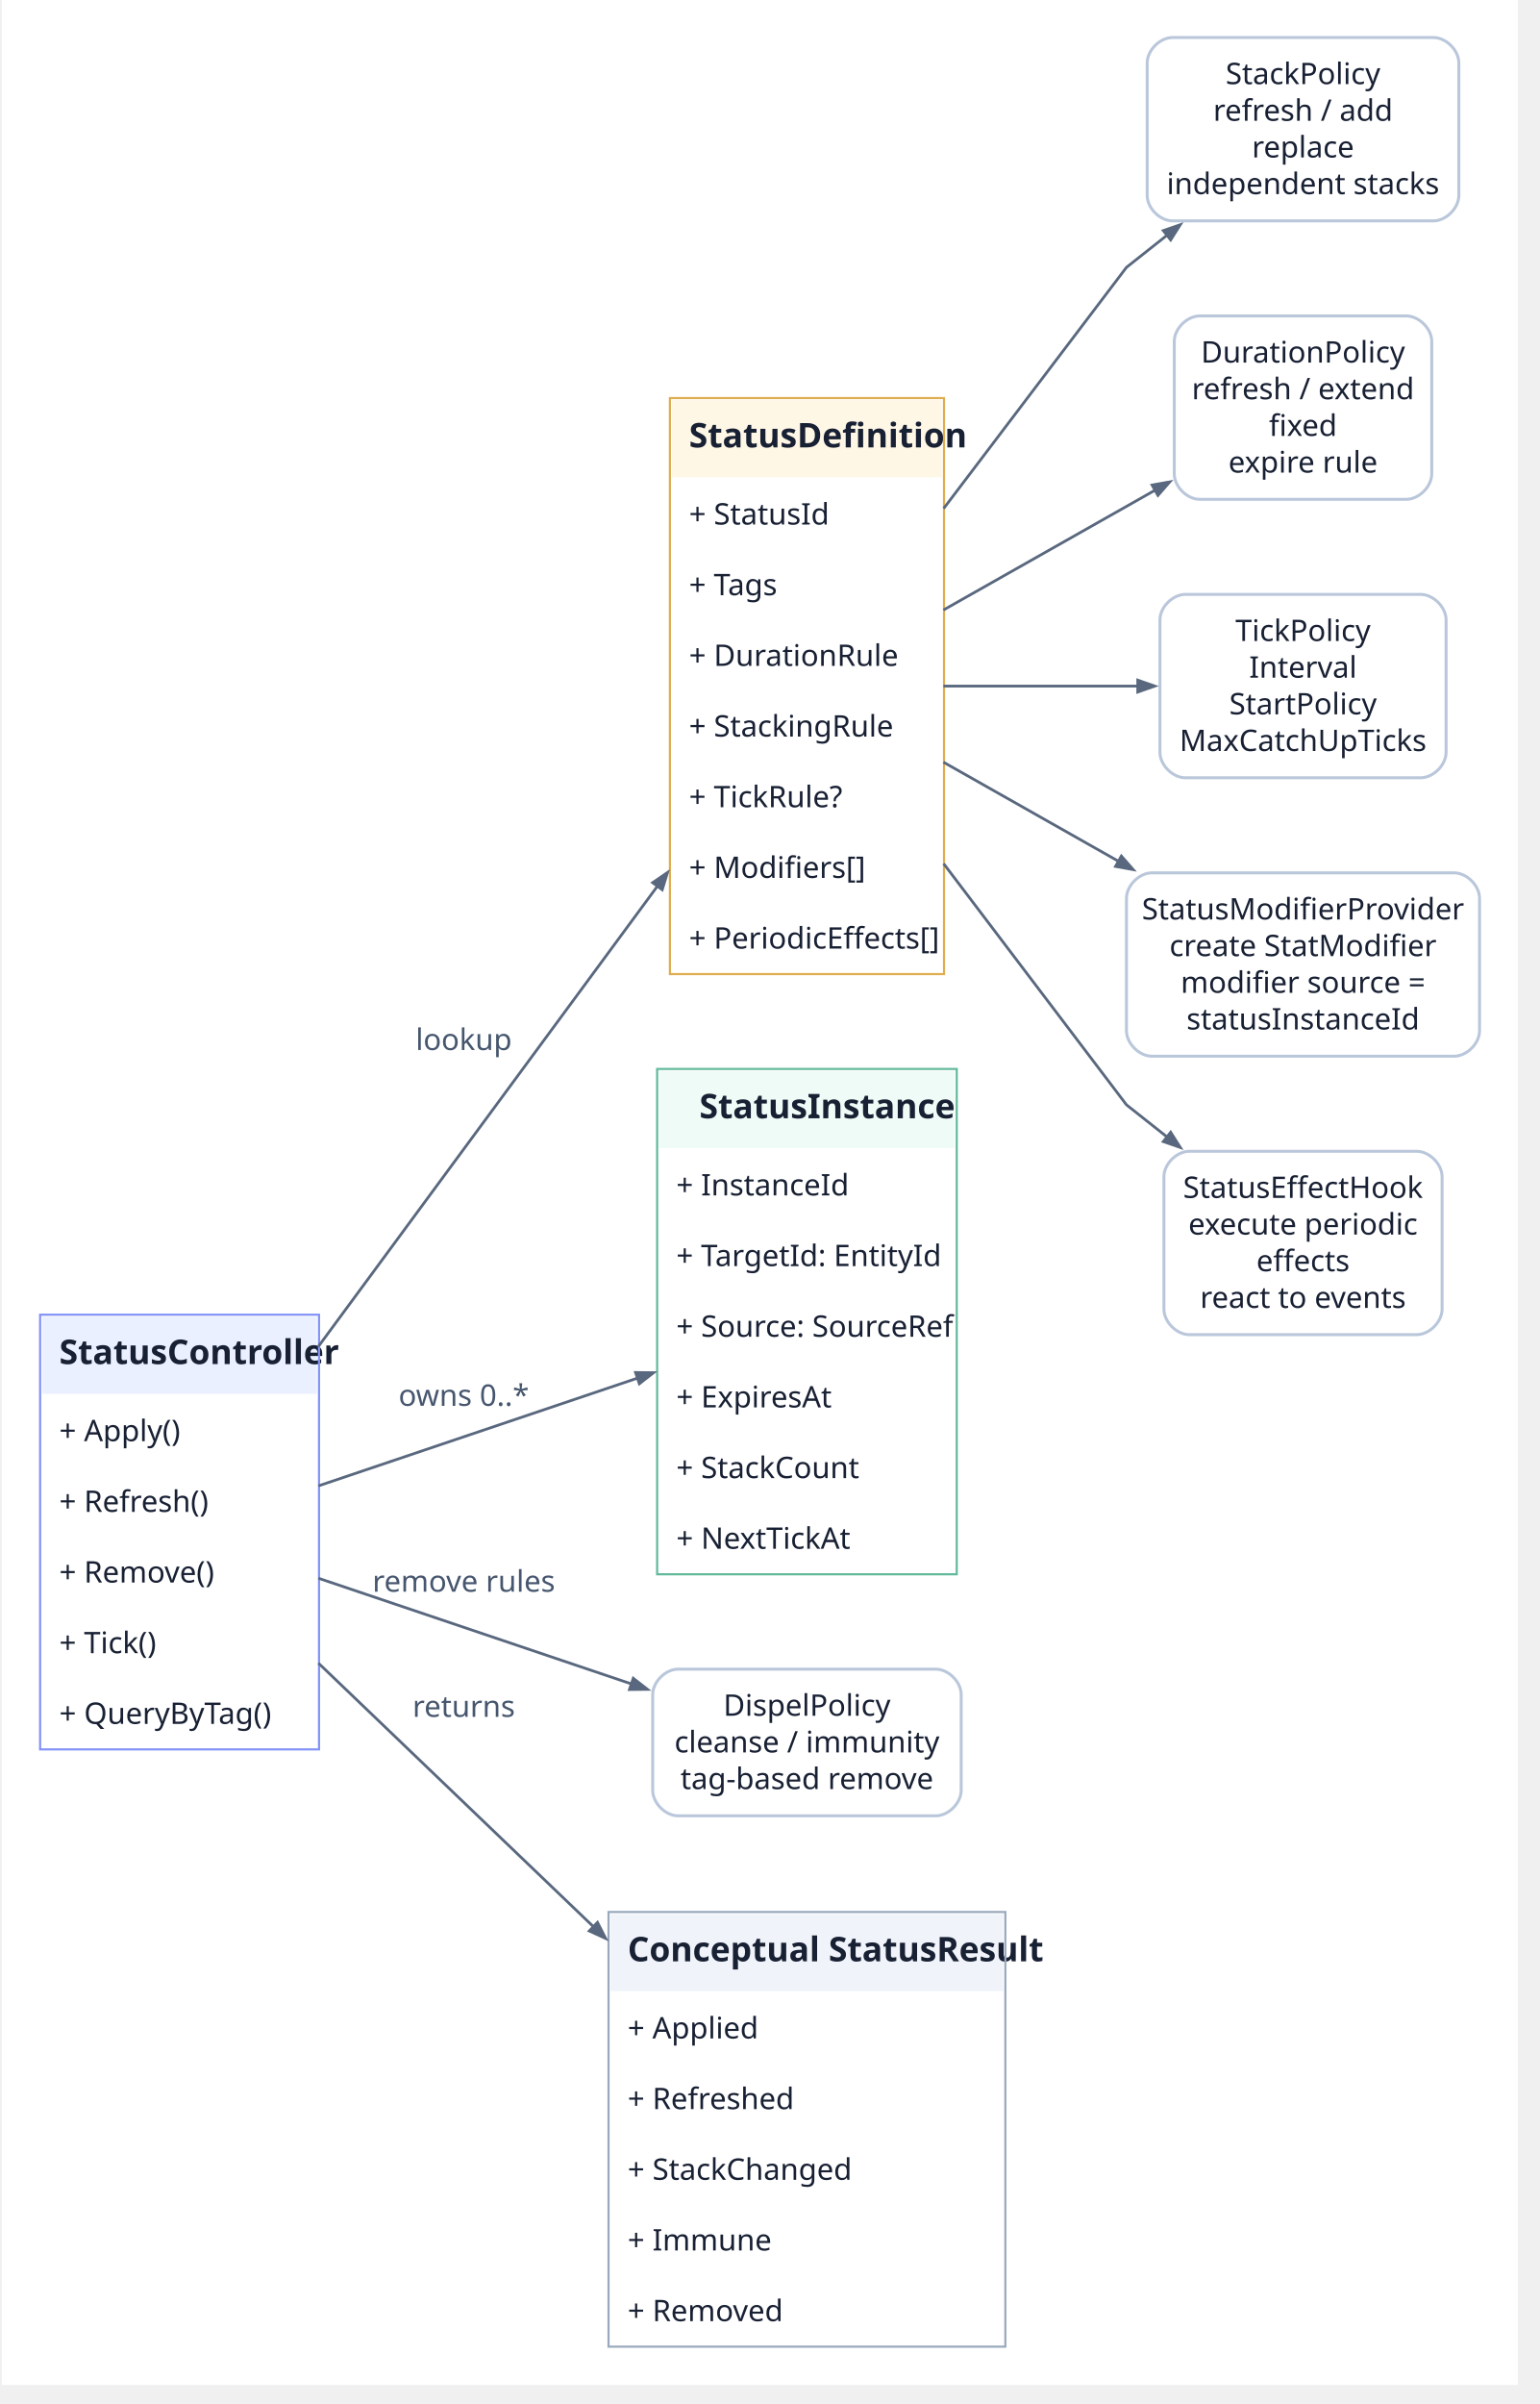
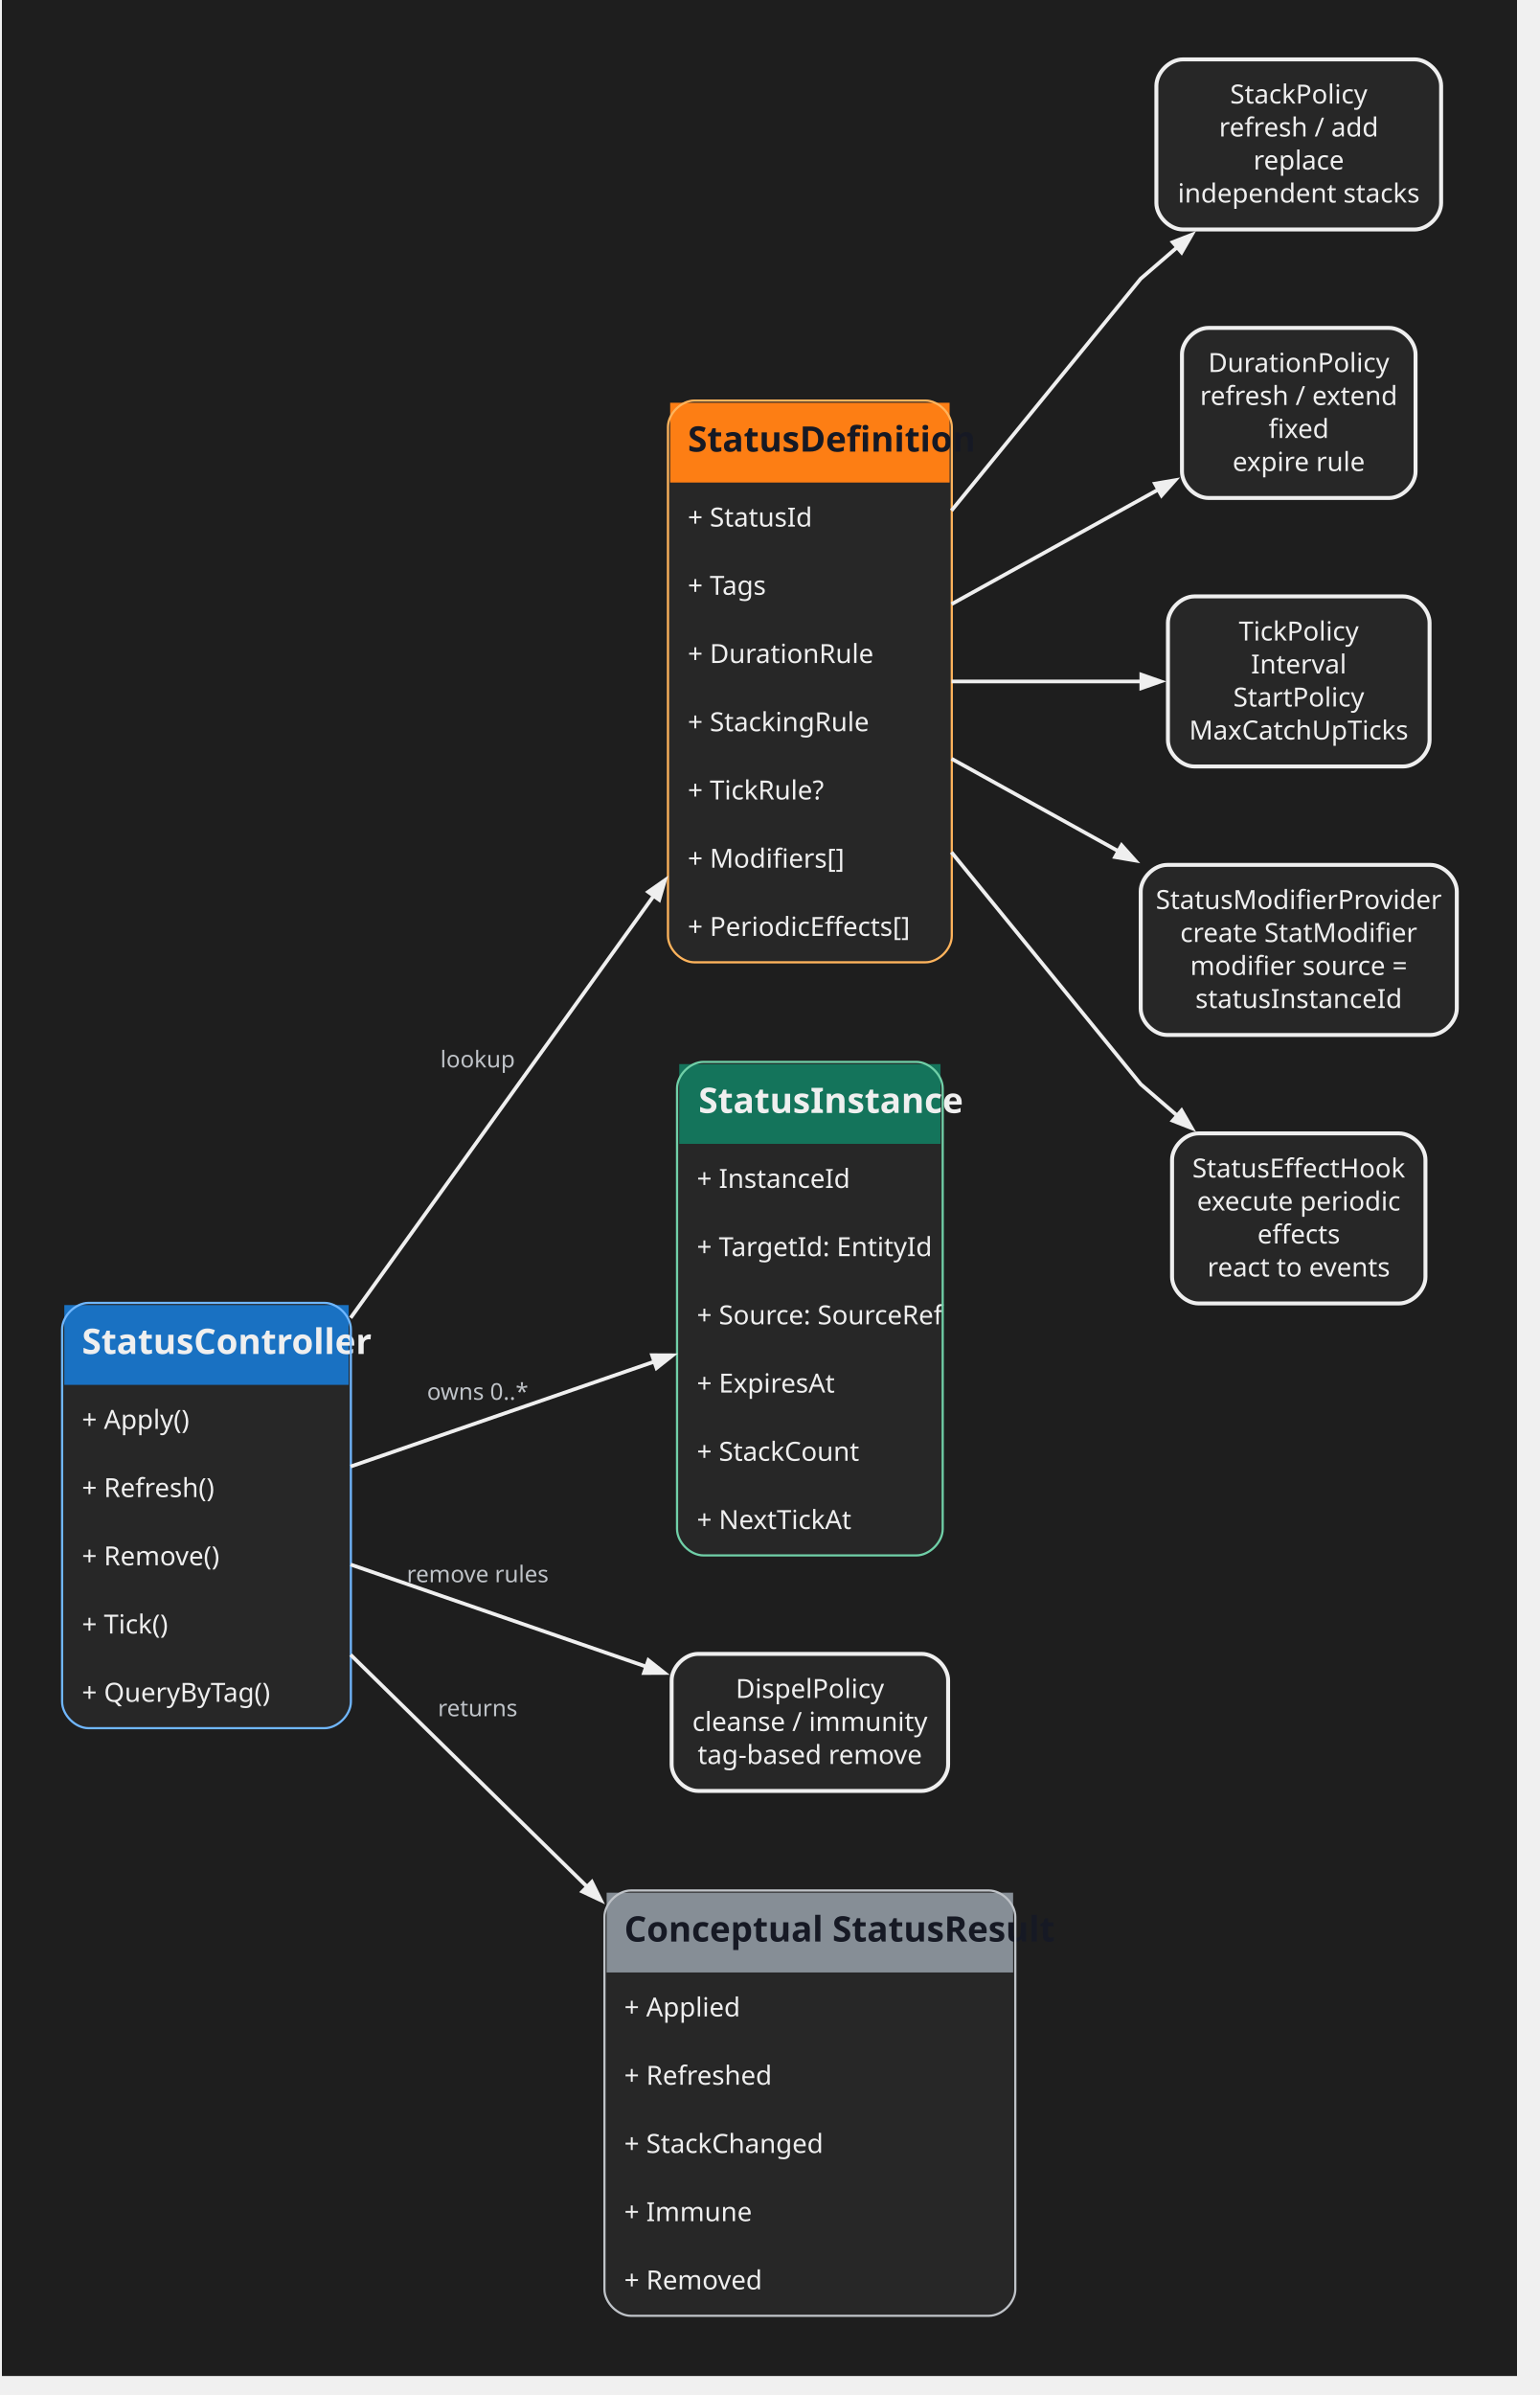
- <svg xmlns="http://www.w3.org/2000/svg" width="974pt" height="1520pt" viewBox="12.00 12.00 963.00 1508.00">
-   <g id="graph0" class="graph" transform="scale(1.33333 1.33333) rotate(0) translate(26.64 1113.03)">
-     <polygon fill="#ffffff" stroke="none" points="-18,18 -18,-1104.39 695.42,-1104.39 695.42,18 -18,18" />
+ <svg xmlns="http://www.w3.org/2000/svg" data-diagram-theme="chalkboard-dark-v1" width="941pt" height="1463pt" viewBox="12.00 12.00 930.00 1451.00">
+   <g id="graph0" class="graph" transform="scale(1.33333 1.33333) rotate(0) translate(36 1061.26)">
+     <polygon fill="#1e1e1e" stroke="none" points="-27.36,27.36 -27.36,-1052.62 661.28,-1052.62 661.28,27.36 -27.36,27.36" />
    <g id="node1" class="node">
-       <path fill="#ffffff" stroke="none" stroke-width="1.4" d="M413.38,-916.75C413.38,-916.75 308.38,-916.75 308.38,-916.75 302.38,-916.75 296.38,-910.75 296.38,-904.75 296.38,-904.75 296.38,-657.75 296.38,-657.75 296.38,-651.75 302.38,-645.75 308.38,-645.75 308.38,-645.75 413.38,-645.75 413.38,-645.75 419.38,-645.75 425.38,-651.75 425.38,-657.75 425.38,-657.75 425.38,-904.75 425.38,-904.75 425.38,-910.75 419.38,-916.75 413.38,-916.75" />
-       <polygon fill="#fff7e6" stroke="none" points="297.38,-879.5 297.38,-915.75 424.38,-915.75 424.38,-879.5 297.38,-879.5" />
-       <text xml:space="preserve" text-anchor="start" x="305.38" y="-893.55" font-family="Noto Sans KR" font-weight="bold" font-size="16.00" fill="#182033">StatusDefinition</text>
-       <text xml:space="preserve" text-anchor="start" x="305.38" y="-857.25" font-family="Noto Sans KR" font-size="14.00" fill="#182033">+ StatusId</text>
-       <text xml:space="preserve" text-anchor="start" x="305.38" y="-824" font-family="Noto Sans KR" font-size="14.00" fill="#182033">+ Tags</text>
-       <text xml:space="preserve" text-anchor="start" x="305.38" y="-790.75" font-family="Noto Sans KR" font-size="14.00" fill="#182033">+ DurationRule</text>
-       <text xml:space="preserve" text-anchor="start" x="305.38" y="-757.5" font-family="Noto Sans KR" font-size="14.00" fill="#182033">+ StackingRule</text>
-       <text xml:space="preserve" text-anchor="start" x="305.38" y="-724.25" font-family="Noto Sans KR" font-size="14.00" fill="#182033">+ TickRule?</text>
-       <text xml:space="preserve" text-anchor="start" x="305.38" y="-691" font-family="Noto Sans KR" font-size="14.00" fill="#182033">+ Modifiers[]</text>
-       <text xml:space="preserve" text-anchor="start" x="305.38" y="-657.75" font-family="Noto Sans KR" font-size="14.00" fill="#182033">+ PeriodicEffects[]</text>
-       <polygon fill="none" stroke="#e0ad4e" points="296.38,-645.75 296.38,-916.75 425.38,-916.75 425.38,-645.75 296.38,-645.75" />
+       <path fill="#272727" stroke="none" stroke-width="1.8" d="M392.38,-870.25C392.38,-870.25 287.38,-870.25 287.38,-870.25 281.38,-870.25 275.38,-864.25 275.38,-858.25 275.38,-858.25 275.38,-627 275.38,-627 275.38,-621 281.38,-615 287.38,-615 287.38,-615 392.38,-615 392.38,-615 398.38,-615 404.38,-621 404.38,-627 404.38,-627 404.38,-858.25 404.38,-858.25 404.38,-864.25 398.38,-870.25 392.38,-870.25" />
+       <path fill="#272727" stroke="none" d="M287.38,-615C287.38,-615 392.38,-615 392.38,-615 398.38,-615 404.38,-621 404.38,-627 404.38,-627 404.38,-858.25 404.38,-858.25 404.38,-864.25 398.38,-870.25 392.38,-870.25 392.38,-870.25 287.38,-870.25 287.38,-870.25 281.38,-870.25 275.38,-864.25 275.38,-858.25 275.38,-858.25 275.38,-627 275.38,-627 275.38,-621 281.38,-615 287.38,-615" />
+       <polygon fill="#fd7e14" stroke="none" points="276.38,-833 276.38,-869.25 403.38,-869.25 403.38,-833 276.38,-833" />
+       <text xml:space="preserve" text-anchor="start" x="284.38" y="-847.05" font-family="Noto Sans KR" font-weight="bold" font-size="16.00" fill="#161924">StatusDefinition</text>
+       <text xml:space="preserve" text-anchor="start" x="284.38" y="-813" font-family="Noto Sans KR" font-size="12.00" fill="#efefef">+ StatusId</text>
+       <text xml:space="preserve" text-anchor="start" x="284.38" y="-782" font-family="Noto Sans KR" font-size="12.00" fill="#efefef">+ Tags</text>
+       <text xml:space="preserve" text-anchor="start" x="284.38" y="-751" font-family="Noto Sans KR" font-size="12.00" fill="#efefef">+ DurationRule</text>
+       <text xml:space="preserve" text-anchor="start" x="284.38" y="-720" font-family="Noto Sans KR" font-size="12.00" fill="#efefef">+ StackingRule</text>
+       <text xml:space="preserve" text-anchor="start" x="284.38" y="-689" font-family="Noto Sans KR" font-size="12.00" fill="#efefef">+ TickRule?</text>
+       <text xml:space="preserve" text-anchor="start" x="284.38" y="-658" font-family="Noto Sans KR" font-size="12.00" fill="#efefef">+ Modifiers[]</text>
+       <text xml:space="preserve" text-anchor="start" x="284.38" y="-627" font-family="Noto Sans KR" font-size="12.00" fill="#efefef">+ PeriodicEffects[]</text>
+       <path fill="none" stroke="#ffb45c" d="M287.38,-615C287.38,-615 392.38,-615 392.38,-615 398.38,-615 404.38,-621 404.38,-627 404.38,-627 404.38,-858.25 404.38,-858.25 404.38,-864.25 398.38,-870.25 392.38,-870.25 392.38,-870.25 287.38,-870.25 287.38,-870.25 281.38,-870.25 275.38,-864.25 275.38,-858.25 275.38,-858.25 275.38,-627 275.38,-627 275.38,-621 281.38,-615 287.38,-615" />
    </g>
    <g id="node4" class="node">
-       <path fill="#ffffff" stroke="#bac7db" stroke-width="1.4" d="M655.67,-1086.39C655.67,-1086.39 533,-1086.39 533,-1086.39 527,-1086.39 521,-1080.39 521,-1074.39 521,-1074.39 521,-1012.11 521,-1012.11 521,-1006.11 527,-1000.11 533,-1000.11 533,-1000.11 655.67,-1000.11 655.67,-1000.11 661.67,-1000.11 667.67,-1006.11 667.67,-1012.11 667.67,-1012.11 667.67,-1074.39 667.67,-1074.39 667.67,-1080.39 661.67,-1086.39 655.67,-1086.39" />
-       <text xml:space="preserve" text-anchor="middle" x="594.33" y="-1064.45" font-family="Noto Sans KR" font-size="14.00" fill="#182033">StackPolicy</text>
-       <text xml:space="preserve" text-anchor="middle" x="594.33" y="-1047.2" font-family="Noto Sans KR" font-size="14.00" fill="#182033">refresh / add</text>
-       <text xml:space="preserve" text-anchor="middle" x="594.33" y="-1029.95" font-family="Noto Sans KR" font-size="14.00" fill="#182033">replace</text>
-       <text xml:space="preserve" text-anchor="middle" x="594.33" y="-1012.7" font-family="Noto Sans KR" font-size="14.00" fill="#182033">independent stacks</text>
+       <path fill="#272727" stroke="#efefef" stroke-width="1.8" d="M614.79,-1025.27C614.79,-1025.27 509.37,-1025.27 509.37,-1025.27 503.37,-1025.27 497.37,-1019.27 497.37,-1013.27 497.37,-1013.27 497.37,-959.99 497.37,-959.99 497.37,-953.99 503.37,-947.99 509.37,-947.99 509.37,-947.99 614.79,-947.99 614.79,-947.99 620.79,-947.99 626.79,-953.99 626.79,-959.99 626.79,-959.99 626.79,-1013.27 626.79,-1013.27 626.79,-1019.27 620.79,-1025.27 614.79,-1025.27" />
+       <text xml:space="preserve" text-anchor="middle" x="562.08" y="-1005.23" font-family="Noto Sans KR" font-size="12.00" fill="#efefef">StackPolicy</text>
+       <text xml:space="preserve" text-anchor="middle" x="562.08" y="-990.23" font-family="Noto Sans KR" font-size="12.00" fill="#efefef">refresh / add</text>
+       <text xml:space="preserve" text-anchor="middle" x="562.08" y="-975.23" font-family="Noto Sans KR" font-size="12.00" fill="#efefef">replace</text>
+       <text xml:space="preserve" text-anchor="middle" x="562.08" y="-960.23" font-family="Noto Sans KR" font-size="12.00" fill="#efefef">independent stacks</text>
    </g>
    <g id="edge1" class="edge">
-       <path fill="none" stroke="#59687e" stroke-width="1.3" d="M425.22,-864.8C465.94,-918.49 511.25,-978.25 511.25,-978.25 511.25,-978.25 519.34,-984.66 530.45,-993.45" />
-       <polygon fill="#59687e" stroke="#59687e" stroke-width="1.3" points="528.58,-995.54 536.59,-998.31 532.05,-991.15 528.58,-995.54" />
+       <path fill="none" stroke="#efefef" stroke-width="1.7" d="M404.22,-820.23C444.94,-870.11 490.25,-925.62 490.25,-925.62 490.25,-925.62 497.25,-931.65 506.85,-939.92" />
+       <polygon fill="#efefef" stroke="#efefef" stroke-width="1.7" points="504.8,-942.22 513.47,-945.62 508.82,-937.55 504.8,-942.22" />
    </g>
    <g id="node5" class="node">
-       <path fill="#ffffff" stroke="#bac7db" stroke-width="1.4" d="M642.92,-955.39C642.92,-955.39 545.75,-955.39 545.75,-955.39 539.75,-955.39 533.75,-949.39 533.75,-943.39 533.75,-943.39 533.75,-881.11 533.75,-881.11 533.75,-875.11 539.75,-869.11 545.75,-869.11 545.75,-869.11 642.92,-869.11 642.92,-869.11 648.92,-869.11 654.92,-875.11 654.92,-881.11 654.92,-881.11 654.92,-943.39 654.92,-943.39 654.92,-949.39 648.92,-955.39 642.92,-955.39" />
-       <text xml:space="preserve" text-anchor="middle" x="594.33" y="-933.45" font-family="Noto Sans KR" font-size="14.00" fill="#182033">DurationPolicy</text>
-       <text xml:space="preserve" text-anchor="middle" x="594.33" y="-916.2" font-family="Noto Sans KR" font-size="14.00" fill="#182033">refresh / extend</text>
-       <text xml:space="preserve" text-anchor="middle" x="594.33" y="-898.95" font-family="Noto Sans KR" font-size="14.00" fill="#182033">fixed</text>
-       <text xml:space="preserve" text-anchor="middle" x="594.33" y="-881.7" font-family="Noto Sans KR" font-size="14.00" fill="#182033">expire rule</text>
+       <path fill="#272727" stroke="#efefef" stroke-width="1.8" d="M603.17,-903.26C603.17,-903.26 521,-903.26 521,-903.26 515,-903.26 509,-897.26 509,-891.26 509,-891.26 509,-837.99 509,-837.99 509,-831.99 515,-825.99 521,-825.99 521,-825.99 603.17,-825.99 603.17,-825.99 609.17,-825.99 615.17,-831.99 615.17,-837.99 615.17,-837.99 615.17,-891.26 615.17,-891.26 615.17,-897.26 609.17,-903.26 603.17,-903.26" />
+       <text xml:space="preserve" text-anchor="middle" x="562.08" y="-883.23" font-family="Noto Sans KR" font-size="12.00" fill="#efefef">DurationPolicy</text>
+       <text xml:space="preserve" text-anchor="middle" x="562.08" y="-868.23" font-family="Noto Sans KR" font-size="12.00" fill="#efefef">refresh / extend</text>
+       <text xml:space="preserve" text-anchor="middle" x="562.08" y="-853.23" font-family="Noto Sans KR" font-size="12.00" fill="#efefef">fixed</text>
+       <text xml:space="preserve" text-anchor="middle" x="562.08" y="-838.23" font-family="Noto Sans KR" font-size="12.00" fill="#efefef">expire rule</text>
    </g>
    <g id="edge2" class="edge">
-       <path fill="none" stroke="#59687e" stroke-width="1.3" d="M425.12,-817.05C456.09,-834.57 493.41,-855.69 525.02,-873.59" />
-       <polygon fill="#59687e" stroke="#59687e" stroke-width="1.3" points="523.3,-875.83 531.64,-877.33 526.06,-870.95 523.3,-875.83" />
+       <path fill="none" stroke="#efefef" stroke-width="1.7" d="M404.27,-777.75C433.84,-794.13 468.92,-813.56 498.4,-829.9" />
+       <polygon fill="#efefef" stroke="#efefef" stroke-width="1.7" points="496.72,-832.49 505.91,-834.06 499.71,-827.1 496.72,-832.49" />
    </g>
    <g id="node6" class="node">
-       <path fill="#ffffff" stroke="#bac7db" stroke-width="1.4" d="M649.67,-824.39C649.67,-824.39 539,-824.39 539,-824.39 533,-824.39 527,-818.39 527,-812.39 527,-812.39 527,-750.11 527,-750.11 527,-744.11 533,-738.11 539,-738.11 539,-738.11 649.67,-738.11 649.67,-738.11 655.67,-738.11 661.67,-744.11 661.67,-750.11 661.67,-750.11 661.67,-812.39 661.67,-812.39 661.67,-818.39 655.67,-824.39 649.67,-824.39" />
-       <text xml:space="preserve" text-anchor="middle" x="594.33" y="-802.45" font-family="Noto Sans KR" font-size="14.00" fill="#182033">TickPolicy</text>
-       <text xml:space="preserve" text-anchor="middle" x="594.33" y="-785.2" font-family="Noto Sans KR" font-size="14.00" fill="#182033">Interval</text>
-       <text xml:space="preserve" text-anchor="middle" x="594.33" y="-767.95" font-family="Noto Sans KR" font-size="14.00" fill="#182033">StartPolicy</text>
-       <text xml:space="preserve" text-anchor="middle" x="594.33" y="-750.7" font-family="Noto Sans KR" font-size="14.00" fill="#182033">MaxCatchUpTicks</text>
+       <path fill="#272727" stroke="#efefef" stroke-width="1.8" d="M609.54,-781.26C609.54,-781.26 514.62,-781.26 514.62,-781.26 508.62,-781.26 502.62,-775.26 502.62,-769.26 502.62,-769.26 502.62,-715.99 502.62,-715.99 502.62,-709.99 508.62,-703.99 514.62,-703.99 514.62,-703.99 609.54,-703.99 609.54,-703.99 615.54,-703.99 621.54,-709.99 621.54,-715.99 621.54,-715.99 621.54,-769.26 621.54,-769.26 621.54,-775.26 615.54,-781.26 609.54,-781.26" />
+       <text xml:space="preserve" text-anchor="middle" x="562.08" y="-761.23" font-family="Noto Sans KR" font-size="12.00" fill="#efefef">TickPolicy</text>
+       <text xml:space="preserve" text-anchor="middle" x="562.08" y="-746.23" font-family="Noto Sans KR" font-size="12.00" fill="#efefef">Interval</text>
+       <text xml:space="preserve" text-anchor="middle" x="562.08" y="-731.23" font-family="Noto Sans KR" font-size="12.00" fill="#efefef">StartPolicy</text>
+       <text xml:space="preserve" text-anchor="middle" x="562.08" y="-716.23" font-family="Noto Sans KR" font-size="12.00" fill="#efefef">MaxCatchUpTicks</text>
    </g>
    <g id="edge3" class="edge">
-       <path fill="none" stroke="#59687e" stroke-width="1.3" d="M425.12,-781.25C453.38,-781.25 486.94,-781.25 516.62,-781.25" />
-       <polygon fill="#59687e" stroke="#59687e" stroke-width="1.3" points="516.56,-784.05 524.56,-781.25 516.56,-778.45 516.56,-784.05" />
+       <path fill="none" stroke="#efefef" stroke-width="1.7" d="M404.27,-742.62C431.3,-742.62 462.93,-742.62 490.68,-742.62" />
+       <polygon fill="#efefef" stroke="#efefef" stroke-width="1.7" points="490.53,-745.71 499.33,-742.63 490.53,-739.55 490.53,-745.71" />
    </g>
    <g id="node7" class="node">
-       <path fill="#ffffff" stroke="#bac7db" stroke-width="1.4" d="M665.42,-693.39C665.42,-693.39 523.25,-693.39 523.25,-693.39 517.25,-693.39 511.25,-687.39 511.25,-681.39 511.25,-681.39 511.25,-619.11 511.25,-619.11 511.25,-613.11 517.25,-607.11 523.25,-607.11 523.25,-607.11 665.42,-607.11 665.42,-607.11 671.42,-607.11 677.42,-613.11 677.42,-619.11 677.42,-619.11 677.42,-681.39 677.42,-681.39 677.42,-687.39 671.42,-693.39 665.42,-693.39" />
-       <text xml:space="preserve" text-anchor="middle" x="594.33" y="-671.45" font-family="Noto Sans KR" font-size="14.00" fill="#182033">StatusModifierProvider</text>
-       <text xml:space="preserve" text-anchor="middle" x="594.33" y="-654.2" font-family="Noto Sans KR" font-size="14.00" fill="#182033">create StatModifier</text>
-       <text xml:space="preserve" text-anchor="middle" x="594.33" y="-636.95" font-family="Noto Sans KR" font-size="14.00" fill="#182033">modifier source =</text>
-       <text xml:space="preserve" text-anchor="middle" x="594.33" y="-619.7" font-family="Noto Sans KR" font-size="14.00" fill="#182033">statusInstanceId</text>
+       <path fill="#272727" stroke="#efefef" stroke-width="1.8" d="M621.92,-659.26C621.92,-659.26 502.25,-659.26 502.25,-659.26 496.25,-659.26 490.25,-653.26 490.25,-647.26 490.25,-647.26 490.25,-593.99 490.25,-593.99 490.25,-587.99 496.25,-581.99 502.25,-581.99 502.25,-581.99 621.92,-581.99 621.92,-581.99 627.92,-581.99 633.92,-587.99 633.92,-593.99 633.92,-593.99 633.92,-647.26 633.92,-647.26 633.92,-653.26 627.92,-659.26 621.92,-659.26" />
+       <text xml:space="preserve" text-anchor="middle" x="562.08" y="-639.23" font-family="Noto Sans KR" font-size="12.00" fill="#efefef">StatusModifierProvider</text>
+       <text xml:space="preserve" text-anchor="middle" x="562.08" y="-624.23" font-family="Noto Sans KR" font-size="12.00" fill="#efefef">create StatModifier</text>
+       <text xml:space="preserve" text-anchor="middle" x="562.08" y="-609.23" font-family="Noto Sans KR" font-size="12.00" fill="#efefef">modifier source =</text>
+       <text xml:space="preserve" text-anchor="middle" x="562.08" y="-594.23" font-family="Noto Sans KR" font-size="12.00" fill="#efefef">statusInstanceId</text>
    </g>
    <g id="edge4" class="edge">
-       <path fill="none" stroke="#59687e" stroke-width="1.3" d="M425.12,-745.45C450.6,-731.04 480.37,-714.18 507.73,-698.7" />
-       <polygon fill="#59687e" stroke="#59687e" stroke-width="1.3" points="508.85,-701.29 514.43,-694.91 506.09,-696.41 508.85,-701.29" />
+       <path fill="none" stroke="#efefef" stroke-width="1.7" d="M404.27,-707.5C427.94,-694.39 455.14,-679.32 480.18,-665.45" />
+       <polygon fill="#efefef" stroke="#efefef" stroke-width="1.7" points="481.56,-668.2 487.77,-661.25 478.58,-662.82 481.56,-668.2" />
    </g>
    <g id="node8" class="node">
-       <path fill="#ffffff" stroke="#bac7db" stroke-width="1.4" d="M647.79,-562.39C647.79,-562.39 540.87,-562.39 540.87,-562.39 534.87,-562.39 528.87,-556.39 528.87,-550.39 528.87,-550.39 528.87,-488.11 528.87,-488.11 528.87,-482.11 534.87,-476.11 540.87,-476.11 540.87,-476.11 647.79,-476.11 647.79,-476.11 653.79,-476.11 659.79,-482.11 659.79,-488.11 659.79,-488.11 659.79,-550.39 659.79,-550.39 659.79,-556.39 653.79,-562.39 647.79,-562.39" />
-       <text xml:space="preserve" text-anchor="middle" x="594.33" y="-540.45" font-family="Noto Sans KR" font-size="14.00" fill="#182033">StatusEffectHook</text>
-       <text xml:space="preserve" text-anchor="middle" x="594.33" y="-523.2" font-family="Noto Sans KR" font-size="14.00" fill="#182033">execute periodic</text>
-       <text xml:space="preserve" text-anchor="middle" x="594.33" y="-505.95" font-family="Noto Sans KR" font-size="14.00" fill="#182033">effects</text>
-       <text xml:space="preserve" text-anchor="middle" x="594.33" y="-488.7" font-family="Noto Sans KR" font-size="14.00" fill="#182033">react to events</text>
+       <path fill="#272727" stroke="#efefef" stroke-width="1.8" d="M607.67,-537.26C607.67,-537.26 516.5,-537.26 516.5,-537.26 510.5,-537.26 504.5,-531.26 504.5,-525.26 504.5,-525.26 504.5,-471.99 504.5,-471.99 504.5,-465.99 510.5,-459.99 516.5,-459.99 516.5,-459.99 607.67,-459.99 607.67,-459.99 613.67,-459.99 619.67,-465.99 619.67,-471.99 619.67,-471.99 619.67,-525.26 619.67,-525.26 619.67,-531.26 613.67,-537.26 607.67,-537.26" />
+       <text xml:space="preserve" text-anchor="middle" x="562.08" y="-517.23" font-family="Noto Sans KR" font-size="12.00" fill="#efefef">StatusEffectHook</text>
+       <text xml:space="preserve" text-anchor="middle" x="562.08" y="-502.23" font-family="Noto Sans KR" font-size="12.00" fill="#efefef">execute periodic</text>
+       <text xml:space="preserve" text-anchor="middle" x="562.08" y="-487.23" font-family="Noto Sans KR" font-size="12.00" fill="#efefef">effects</text>
+       <text xml:space="preserve" text-anchor="middle" x="562.08" y="-472.23" font-family="Noto Sans KR" font-size="12.00" fill="#efefef">react to events</text>
    </g>
    <g id="edge5" class="edge">
-       <path fill="none" stroke="#59687e" stroke-width="1.3" d="M425.22,-697.7C465.94,-644.01 511.25,-584.25 511.25,-584.25 511.25,-584.25 519.34,-577.84 530.45,-569.05" />
-       <polygon fill="#59687e" stroke="#59687e" stroke-width="1.3" points="532.05,-571.35 536.59,-564.19 528.58,-566.96 532.05,-571.35" />
+       <path fill="none" stroke="#efefef" stroke-width="1.7" d="M404.22,-665.02C444.94,-615.14 490.25,-559.62 490.25,-559.62 490.25,-559.62 497.25,-553.6 506.85,-545.33" />
+       <polygon fill="#efefef" stroke="#efefef" stroke-width="1.7" points="508.82,-547.7 513.47,-539.63 504.8,-543.03 508.82,-547.7" />
    </g>
    <g id="node2" class="node">
-       <path fill="#ffffff" stroke="none" stroke-width="1.4" d="M419.38,-601.12C419.38,-601.12 302.38,-601.12 302.38,-601.12 296.38,-601.12 290.38,-595.12 290.38,-589.12 290.38,-589.12 290.38,-375.38 290.38,-375.38 290.38,-369.38 296.38,-363.38 302.38,-363.38 302.38,-363.38 419.38,-363.38 419.38,-363.38 425.38,-363.38 431.38,-369.38 431.38,-375.38 431.38,-375.38 431.38,-589.12 431.38,-589.12 431.38,-595.12 425.38,-601.12 419.38,-601.12" />
-       <polygon fill="#eefbf6" stroke="none" points="291.38,-563.88 291.38,-600.12 430.38,-600.12 430.38,-563.88 291.38,-563.88" />
-       <text xml:space="preserve" text-anchor="start" x="310.25" y="-577.92" font-family="Noto Sans KR" font-weight="bold" font-size="16.00" fill="#182033">StatusInstance</text>
-       <text xml:space="preserve" text-anchor="start" x="299.38" y="-541.62" font-family="Noto Sans KR" font-size="14.00" fill="#182033">+ InstanceId</text>
-       <text xml:space="preserve" text-anchor="start" x="299.38" y="-508.38" font-family="Noto Sans KR" font-size="14.00" fill="#182033">+ TargetId: EntityId</text>
-       <text xml:space="preserve" text-anchor="start" x="299.38" y="-475.12" font-family="Noto Sans KR" font-size="14.00" fill="#182033">+ Source: SourceRef</text>
-       <text xml:space="preserve" text-anchor="start" x="299.38" y="-441.88" font-family="Noto Sans KR" font-size="14.00" fill="#182033">+ ExpiresAt</text>
-       <text xml:space="preserve" text-anchor="start" x="299.38" y="-408.62" font-family="Noto Sans KR" font-size="14.00" fill="#182033">+ StackCount</text>
-       <text xml:space="preserve" text-anchor="start" x="299.38" y="-375.38" font-family="Noto Sans KR" font-size="14.00" fill="#182033">+ NextTickAt</text>
-       <polygon fill="none" stroke="#61b99a" points="290.38,-363.38 290.38,-601.12 431.38,-601.12 431.38,-363.38 290.38,-363.38" />
+       <path fill="#272727" stroke="none" stroke-width="1.8" d="M388.25,-569.75C388.25,-569.75 291.5,-569.75 291.5,-569.75 285.5,-569.75 279.5,-563.75 279.5,-557.75 279.5,-557.75 279.5,-357.5 279.5,-357.5 279.5,-351.5 285.5,-345.5 291.5,-345.5 291.5,-345.5 388.25,-345.5 388.25,-345.5 394.25,-345.5 400.25,-351.5 400.25,-357.5 400.25,-357.5 400.25,-557.75 400.25,-557.75 400.25,-563.75 394.25,-569.75 388.25,-569.75" />
+       <path fill="#272727" stroke="none" d="M291.5,-345.5C291.5,-345.5 388.25,-345.5 388.25,-345.5 394.25,-345.5 400.25,-351.5 400.25,-357.5 400.25,-357.5 400.25,-557.75 400.25,-557.75 400.25,-563.75 394.25,-569.75 388.25,-569.75 388.25,-569.75 291.5,-569.75 291.5,-569.75 285.5,-569.75 279.5,-563.75 279.5,-557.75 279.5,-557.75 279.5,-357.5 279.5,-357.5 279.5,-351.5 285.5,-345.5 291.5,-345.5" />
+       <polygon fill="#14745b" stroke="none" points="280.5,-532.5 280.5,-568.75 399.25,-568.75 399.25,-532.5 280.5,-532.5" />
+       <text xml:space="preserve" text-anchor="start" x="289.25" y="-546.55" font-family="Noto Sans KR" font-weight="bold" font-size="16.00" fill="#efefef">StatusInstance</text>
+       <text xml:space="preserve" text-anchor="start" x="288.5" y="-512.5" font-family="Noto Sans KR" font-size="12.00" fill="#efefef">+ InstanceId</text>
+       <text xml:space="preserve" text-anchor="start" x="288.5" y="-481.5" font-family="Noto Sans KR" font-size="12.00" fill="#efefef">+ TargetId: EntityId</text>
+       <text xml:space="preserve" text-anchor="start" x="288.5" y="-450.5" font-family="Noto Sans KR" font-size="12.00" fill="#efefef">+ Source: SourceRef</text>
+       <text xml:space="preserve" text-anchor="start" x="288.5" y="-419.5" font-family="Noto Sans KR" font-size="12.00" fill="#efefef">+ ExpiresAt</text>
+       <text xml:space="preserve" text-anchor="start" x="288.5" y="-388.5" font-family="Noto Sans KR" font-size="12.00" fill="#efefef">+ StackCount</text>
+       <text xml:space="preserve" text-anchor="start" x="288.5" y="-357.5" font-family="Noto Sans KR" font-size="12.00" fill="#efefef">+ NextTickAt</text>
+       <path fill="none" stroke="#70d0a8" d="M291.5,-345.5C291.5,-345.5 388.25,-345.5 388.25,-345.5 394.25,-345.5 400.25,-351.5 400.25,-357.5 400.25,-357.5 400.25,-557.75 400.25,-557.75 400.25,-563.75 394.25,-569.75 388.25,-569.75 388.25,-569.75 291.5,-569.75 291.5,-569.75 285.5,-569.75 279.5,-563.75 279.5,-557.75 279.5,-557.75 279.5,-357.5 279.5,-357.5 279.5,-351.5 285.5,-345.5 291.5,-345.5" />
    </g>
    <g id="node3" class="node">
-       <path fill="#ffffff" stroke="none" stroke-width="1.4" d="M119.25,-485.5C119.25,-485.5 12,-485.5 12,-485.5 6,-485.5 0,-479.5 0,-473.5 0,-473.5 0,-293 0,-293 0,-287 6,-281 12,-281 12,-281 119.25,-281 119.25,-281 125.25,-281 131.25,-287 131.25,-293 131.25,-293 131.25,-473.5 131.25,-473.5 131.25,-479.5 125.25,-485.5 119.25,-485.5" />
-       <polygon fill="#eaf0ff" stroke="none" points="1,-448.25 1,-484.5 130.25,-484.5 130.25,-448.25 1,-448.25" />
-       <text xml:space="preserve" text-anchor="start" x="9" y="-462.3" font-family="Noto Sans KR" font-weight="bold" font-size="16.00" fill="#182033">StatusController</text>
-       <text xml:space="preserve" text-anchor="start" x="9" y="-426" font-family="Noto Sans KR" font-size="14.00" fill="#182033">+ Apply()</text>
-       <text xml:space="preserve" text-anchor="start" x="9" y="-392.75" font-family="Noto Sans KR" font-size="14.00" fill="#182033">+ Refresh()</text>
-       <text xml:space="preserve" text-anchor="start" x="9" y="-359.5" font-family="Noto Sans KR" font-size="14.00" fill="#182033">+ Remove()</text>
-       <text xml:space="preserve" text-anchor="start" x="9" y="-326.25" font-family="Noto Sans KR" font-size="14.00" fill="#182033">+ Tick()</text>
-       <text xml:space="preserve" text-anchor="start" x="9" y="-293" font-family="Noto Sans KR" font-size="14.00" fill="#182033">+ QueryByTag()</text>
-       <polygon fill="none" stroke="#8292f7" points="0,-281 0,-485.5 131.25,-485.5 131.25,-281 0,-281" />
+       <path fill="#272727" stroke="none" stroke-width="1.8" d="M119.25,-460.25C119.25,-460.25 12,-460.25 12,-460.25 6,-460.25 0,-454.25 0,-448.25 0,-448.25 0,-279 0,-279 0,-273 6,-267 12,-267 12,-267 119.25,-267 119.25,-267 125.25,-267 131.25,-273 131.25,-279 131.25,-279 131.25,-448.25 131.25,-448.25 131.25,-454.25 125.25,-460.25 119.25,-460.25" />
+       <path fill="#272727" stroke="none" d="M12,-267C12,-267 119.25,-267 119.25,-267 125.25,-267 131.25,-273 131.25,-279 131.25,-279 131.25,-448.25 131.25,-448.25 131.25,-454.25 125.25,-460.25 119.25,-460.25 119.25,-460.25 12,-460.25 12,-460.25 6,-460.25 0,-454.25 0,-448.25 0,-448.25 0,-279 0,-279 0,-273 6,-267 12,-267" />
+       <polygon fill="#1971c2" stroke="none" points="1,-423 1,-459.25 130.25,-459.25 130.25,-423 1,-423" />
+       <text xml:space="preserve" text-anchor="start" x="9" y="-437.05" font-family="Noto Sans KR" font-weight="bold" font-size="16.00" fill="#efefef">StatusController</text>
+       <text xml:space="preserve" text-anchor="start" x="9" y="-403" font-family="Noto Sans KR" font-size="12.00" fill="#efefef">+ Apply()</text>
+       <text xml:space="preserve" text-anchor="start" x="9" y="-372" font-family="Noto Sans KR" font-size="12.00" fill="#efefef">+ Refresh()</text>
+       <text xml:space="preserve" text-anchor="start" x="9" y="-341" font-family="Noto Sans KR" font-size="12.00" fill="#efefef">+ Remove()</text>
+       <text xml:space="preserve" text-anchor="start" x="9" y="-310" font-family="Noto Sans KR" font-size="12.00" fill="#efefef">+ Tick()</text>
+       <text xml:space="preserve" text-anchor="start" x="9" y="-279" font-family="Noto Sans KR" font-size="12.00" fill="#efefef">+ QueryByTag()</text>
+       <path fill="none" stroke="#70b7ff" d="M12,-267C12,-267 119.25,-267 119.25,-267 125.25,-267 131.25,-273 131.25,-279 131.25,-279 131.25,-448.25 131.25,-448.25 131.25,-454.25 125.25,-460.25 119.25,-460.25 119.25,-460.25 12,-460.25 12,-460.25 6,-460.25 0,-454.25 0,-448.25 0,-448.25 0,-279 0,-279 0,-273 6,-267 12,-267" />
    </g>
    <g id="edge6" class="edge">
-       <path fill="none" stroke="#59687e" stroke-width="1.3" d="M130.98,-470.59C178.21,-534.69 242.27,-621.64 290.61,-687.25" />
-       <polygon fill="#59687e" stroke="#59687e" stroke-width="1.3" points="288.26,-688.77 295.26,-693.55 292.77,-685.45 288.26,-688.77" />
-       <text xml:space="preserve" text-anchor="middle" x="199.38" y="-610.03" font-family="Noto Sans KR" font-size="14.00" fill="#46566e">lookup</text>
+       <path fill="none" stroke="#efefef" stroke-width="1.7" d="M131.14,-453.44C172.65,-511.22 226.57,-586.28 269.07,-645.45" />
+       <polygon fill="#efefef" stroke="#efefef" stroke-width="1.7" points="266.39,-646.99 274.02,-652.34 271.39,-643.4 266.39,-646.99" />
+       <text xml:space="preserve" text-anchor="middle" x="188.88" y="-567.26" font-family="Noto Sans KR" font-size="10.50" fill="#bfc3c8">lookup</text>
    </g>
    <g id="edge7" class="edge">
-       <path fill="none" stroke="#59687e" stroke-width="1.3" d="M130.98,-404.98C175.24,-419.92 234.28,-439.85 281.31,-455.73" />
-       <polygon fill="#59687e" stroke="#59687e" stroke-width="1.3" points="280.21,-458.31 288.69,-458.22 282,-453.01 280.21,-458.31" />
-       <text xml:space="preserve" text-anchor="middle" x="199.38" y="-442.63" font-family="Noto Sans KR" font-size="14.00" fill="#46566e">owns 0..*</text>
+       <path fill="none" stroke="#efefef" stroke-width="1.7" d="M131.14,-385.9C172.75,-400.27 226.82,-418.94 269.37,-433.63" />
+       <polygon fill="#efefef" stroke="#efefef" stroke-width="1.7" points="268.17,-436.47 277.5,-436.43 270.18,-430.65 268.17,-436.47" />
+       <text xml:space="preserve" text-anchor="middle" x="188.88" y="-416.22" font-family="Noto Sans KR" font-size="10.50" fill="#bfc3c8">owns 0..*</text>
    </g>
    <g id="node9" class="node">
-       <path fill="#ffffff" stroke="#bac7db" stroke-width="1.4" d="M421.46,-318.76C421.46,-318.76 300.29,-318.76 300.29,-318.76 294.29,-318.76 288.29,-312.76 288.29,-306.76 288.29,-306.76 288.29,-261.74 288.29,-261.74 288.29,-255.74 294.29,-249.74 300.29,-249.74 300.29,-249.74 421.46,-249.74 421.46,-249.74 427.46,-249.74 433.46,-255.74 433.46,-261.74 433.46,-261.74 433.46,-306.76 433.46,-306.76 433.46,-312.76 427.46,-318.76 421.46,-318.76" />
-       <text xml:space="preserve" text-anchor="middle" x="360.88" y="-296.82" font-family="Noto Sans KR" font-size="14.00" fill="#182033">DispelPolicy</text>
-       <text xml:space="preserve" text-anchor="middle" x="360.88" y="-279.57" font-family="Noto Sans KR" font-size="14.00" fill="#182033">cleanse / immunity</text>
-       <text xml:space="preserve" text-anchor="middle" x="360.88" y="-262.32" font-family="Noto Sans KR" font-size="14.00" fill="#182033">tag-based remove</text>
+       <path fill="#272727" stroke="#efefef" stroke-width="1.8" d="M390.71,-300.76C390.71,-300.76 289.04,-300.76 289.04,-300.76 283.04,-300.76 277.04,-294.76 277.04,-288.76 277.04,-288.76 277.04,-250.49 277.04,-250.49 277.04,-244.49 283.04,-238.49 289.04,-238.49 289.04,-238.49 390.71,-238.49 390.71,-238.49 396.71,-238.49 402.71,-244.49 402.71,-250.49 402.71,-250.49 402.71,-288.76 402.71,-288.76 402.71,-294.76 396.71,-300.76 390.71,-300.76" />
+       <text xml:space="preserve" text-anchor="middle" x="339.88" y="-280.73" font-family="Noto Sans KR" font-size="12.00" fill="#efefef">DispelPolicy</text>
+       <text xml:space="preserve" text-anchor="middle" x="339.88" y="-265.73" font-family="Noto Sans KR" font-size="12.00" fill="#efefef">cleanse / immunity</text>
+       <text xml:space="preserve" text-anchor="middle" x="339.88" y="-250.72" font-family="Noto Sans KR" font-size="12.00" fill="#efefef">tag-based remove</text>
    </g>
    <g id="edge8" class="edge">
-       <path fill="none" stroke="#59687e" stroke-width="1.3" d="M130.98,-361.52C174.37,-346.88 231.97,-327.43 278.53,-311.71" />
-       <polygon fill="#59687e" stroke="#59687e" stroke-width="1.3" points="279.14,-314.46 285.82,-309.25 277.35,-309.16 279.14,-314.46" />
-       <text xml:space="preserve" text-anchor="middle" x="199.38" y="-355.18" font-family="Noto Sans KR" font-size="14.00" fill="#46566e">remove rules</text>
+       <path fill="none" stroke="#efefef" stroke-width="1.7" d="M131.14,-341.35C171.5,-327.41 223.6,-309.43 265.52,-294.95" />
+       <polygon fill="#efefef" stroke="#efefef" stroke-width="1.7" points="266.48,-297.88 273.79,-292.1 264.47,-292.06 266.48,-297.88" />
+       <text xml:space="preserve" text-anchor="middle" x="188.88" y="-333.31" font-family="Noto Sans KR" font-size="10.50" fill="#bfc3c8">remove rules</text>
    </g>
    <g id="node10" class="node">
-       <path fill="#ffffff" stroke="none" stroke-width="1.4" d="M442.25,-204.5C442.25,-204.5 279.5,-204.5 279.5,-204.5 273.5,-204.5 267.5,-198.5 267.5,-192.5 267.5,-192.5 267.5,-12 267.5,-12 267.5,-6 273.5,0 279.5,0 279.5,0 442.25,0 442.25,0 448.25,0 454.25,-6 454.25,-12 454.25,-12 454.25,-192.5 454.25,-192.5 454.25,-198.5 448.25,-204.5 442.25,-204.5" />
-       <polygon fill="#f0f3f9" stroke="none" points="268.5,-167.25 268.5,-203.5 453.25,-203.5 453.25,-167.25 268.5,-167.25" />
-       <text xml:space="preserve" text-anchor="start" x="276.5" y="-181.3" font-family="Noto Sans KR" font-weight="bold" font-size="16.00" fill="#182033">Conceptual StatusResult</text>
-       <text xml:space="preserve" text-anchor="start" x="276.5" y="-145" font-family="Noto Sans KR" font-size="14.00" fill="#182033">+ Applied</text>
-       <text xml:space="preserve" text-anchor="start" x="276.5" y="-111.75" font-family="Noto Sans KR" font-size="14.00" fill="#182033">+ Refreshed</text>
-       <text xml:space="preserve" text-anchor="start" x="276.5" y="-78.5" font-family="Noto Sans KR" font-size="14.00" fill="#182033">+ StackChanged</text>
-       <text xml:space="preserve" text-anchor="start" x="276.5" y="-45.25" font-family="Noto Sans KR" font-size="14.00" fill="#182033">+ Immune</text>
-       <text xml:space="preserve" text-anchor="start" x="276.5" y="-12" font-family="Noto Sans KR" font-size="14.00" fill="#182033">+ Removed</text>
-       <polygon fill="none" stroke="#99a8bd" points="267.5,0 267.5,-204.5 454.25,-204.5 454.25,0 267.5,0" />
+       <path fill="#272727" stroke="none" stroke-width="1.8" d="M421.25,-193.25C421.25,-193.25 258.5,-193.25 258.5,-193.25 252.5,-193.25 246.5,-187.25 246.5,-181.25 246.5,-181.25 246.5,-12 246.5,-12 246.5,-6 252.5,0 258.5,0 258.5,0 421.25,0 421.25,0 427.25,0 433.25,-6 433.25,-12 433.25,-12 433.25,-181.25 433.25,-181.25 433.25,-187.25 427.25,-193.25 421.25,-193.25" />
+       <path fill="#272727" stroke="none" d="M258.5,0C258.5,0 421.25,0 421.25,0 427.25,0 433.25,-6 433.25,-12 433.25,-12 433.25,-181.25 433.25,-181.25 433.25,-187.25 427.25,-193.25 421.25,-193.25 421.25,-193.25 258.5,-193.25 258.5,-193.25 252.5,-193.25 246.5,-187.25 246.5,-181.25 246.5,-181.25 246.5,-12 246.5,-12 246.5,-6 252.5,0 258.5,0" />
+       <polygon fill="#868e96" stroke="none" points="247.5,-156 247.5,-192.25 432.25,-192.25 432.25,-156 247.5,-156" />
+       <text xml:space="preserve" text-anchor="start" x="255.5" y="-170.05" font-family="Noto Sans KR" font-weight="bold" font-size="16.00" fill="#161924">Conceptual StatusResult</text>
+       <text xml:space="preserve" text-anchor="start" x="255.5" y="-136" font-family="Noto Sans KR" font-size="12.00" fill="#efefef">+ Applied</text>
+       <text xml:space="preserve" text-anchor="start" x="255.5" y="-105" font-family="Noto Sans KR" font-size="12.00" fill="#efefef">+ Refreshed</text>
+       <text xml:space="preserve" text-anchor="start" x="255.5" y="-74" font-family="Noto Sans KR" font-size="12.00" fill="#efefef">+ StackChanged</text>
+       <text xml:space="preserve" text-anchor="start" x="255.5" y="-43" font-family="Noto Sans KR" font-size="12.00" fill="#efefef">+ Immune</text>
+       <text xml:space="preserve" text-anchor="start" x="255.5" y="-12" font-family="Noto Sans KR" font-size="12.00" fill="#efefef">+ Removed</text>
+       <path fill="none" stroke="#bfc3c8" d="M258.5,0C258.5,0 421.25,0 421.25,0 427.25,0 433.25,-6 433.25,-12 433.25,-12 433.25,-181.25 433.25,-181.25 433.25,-187.25 427.25,-193.25 421.25,-193.25 421.25,-193.25 258.5,-193.25 258.5,-193.25 252.5,-193.25 246.5,-187.25 246.5,-181.25 246.5,-181.25 246.5,-12 246.5,-12 246.5,-6 252.5,0 258.5,0" />
    </g>
    <g id="edge9" class="edge">
-       <path fill="none" stroke="#59687e" stroke-width="1.3" d="M130.98,-321.58C168.91,-285.24 217.7,-238.48 260.49,-197.49" />
-       <polygon fill="#59687e" stroke="#59687e" stroke-width="1.3" points="262.31,-199.61 266.15,-192.06 258.44,-195.57 262.31,-199.61" />
-       <text xml:space="preserve" text-anchor="middle" x="199.38" y="-296.31" font-family="Noto Sans KR" font-size="14.00" fill="#46566e">returns</text>
+       <path fill="none" stroke="#efefef" stroke-width="1.7" d="M131.14,-300.35C163.23,-268.88 202.74,-230.13 238.66,-194.91" />
+       <polygon fill="#efefef" stroke="#efefef" stroke-width="1.7" points="240.78,-197.14 244.9,-188.78 236.46,-192.75 240.78,-197.14" />
+       <text xml:space="preserve" text-anchor="middle" x="188.88" y="-272.42" font-family="Noto Sans KR" font-size="10.50" fill="#bfc3c8">returns</text>
    </g>
  </g>
</svg>
